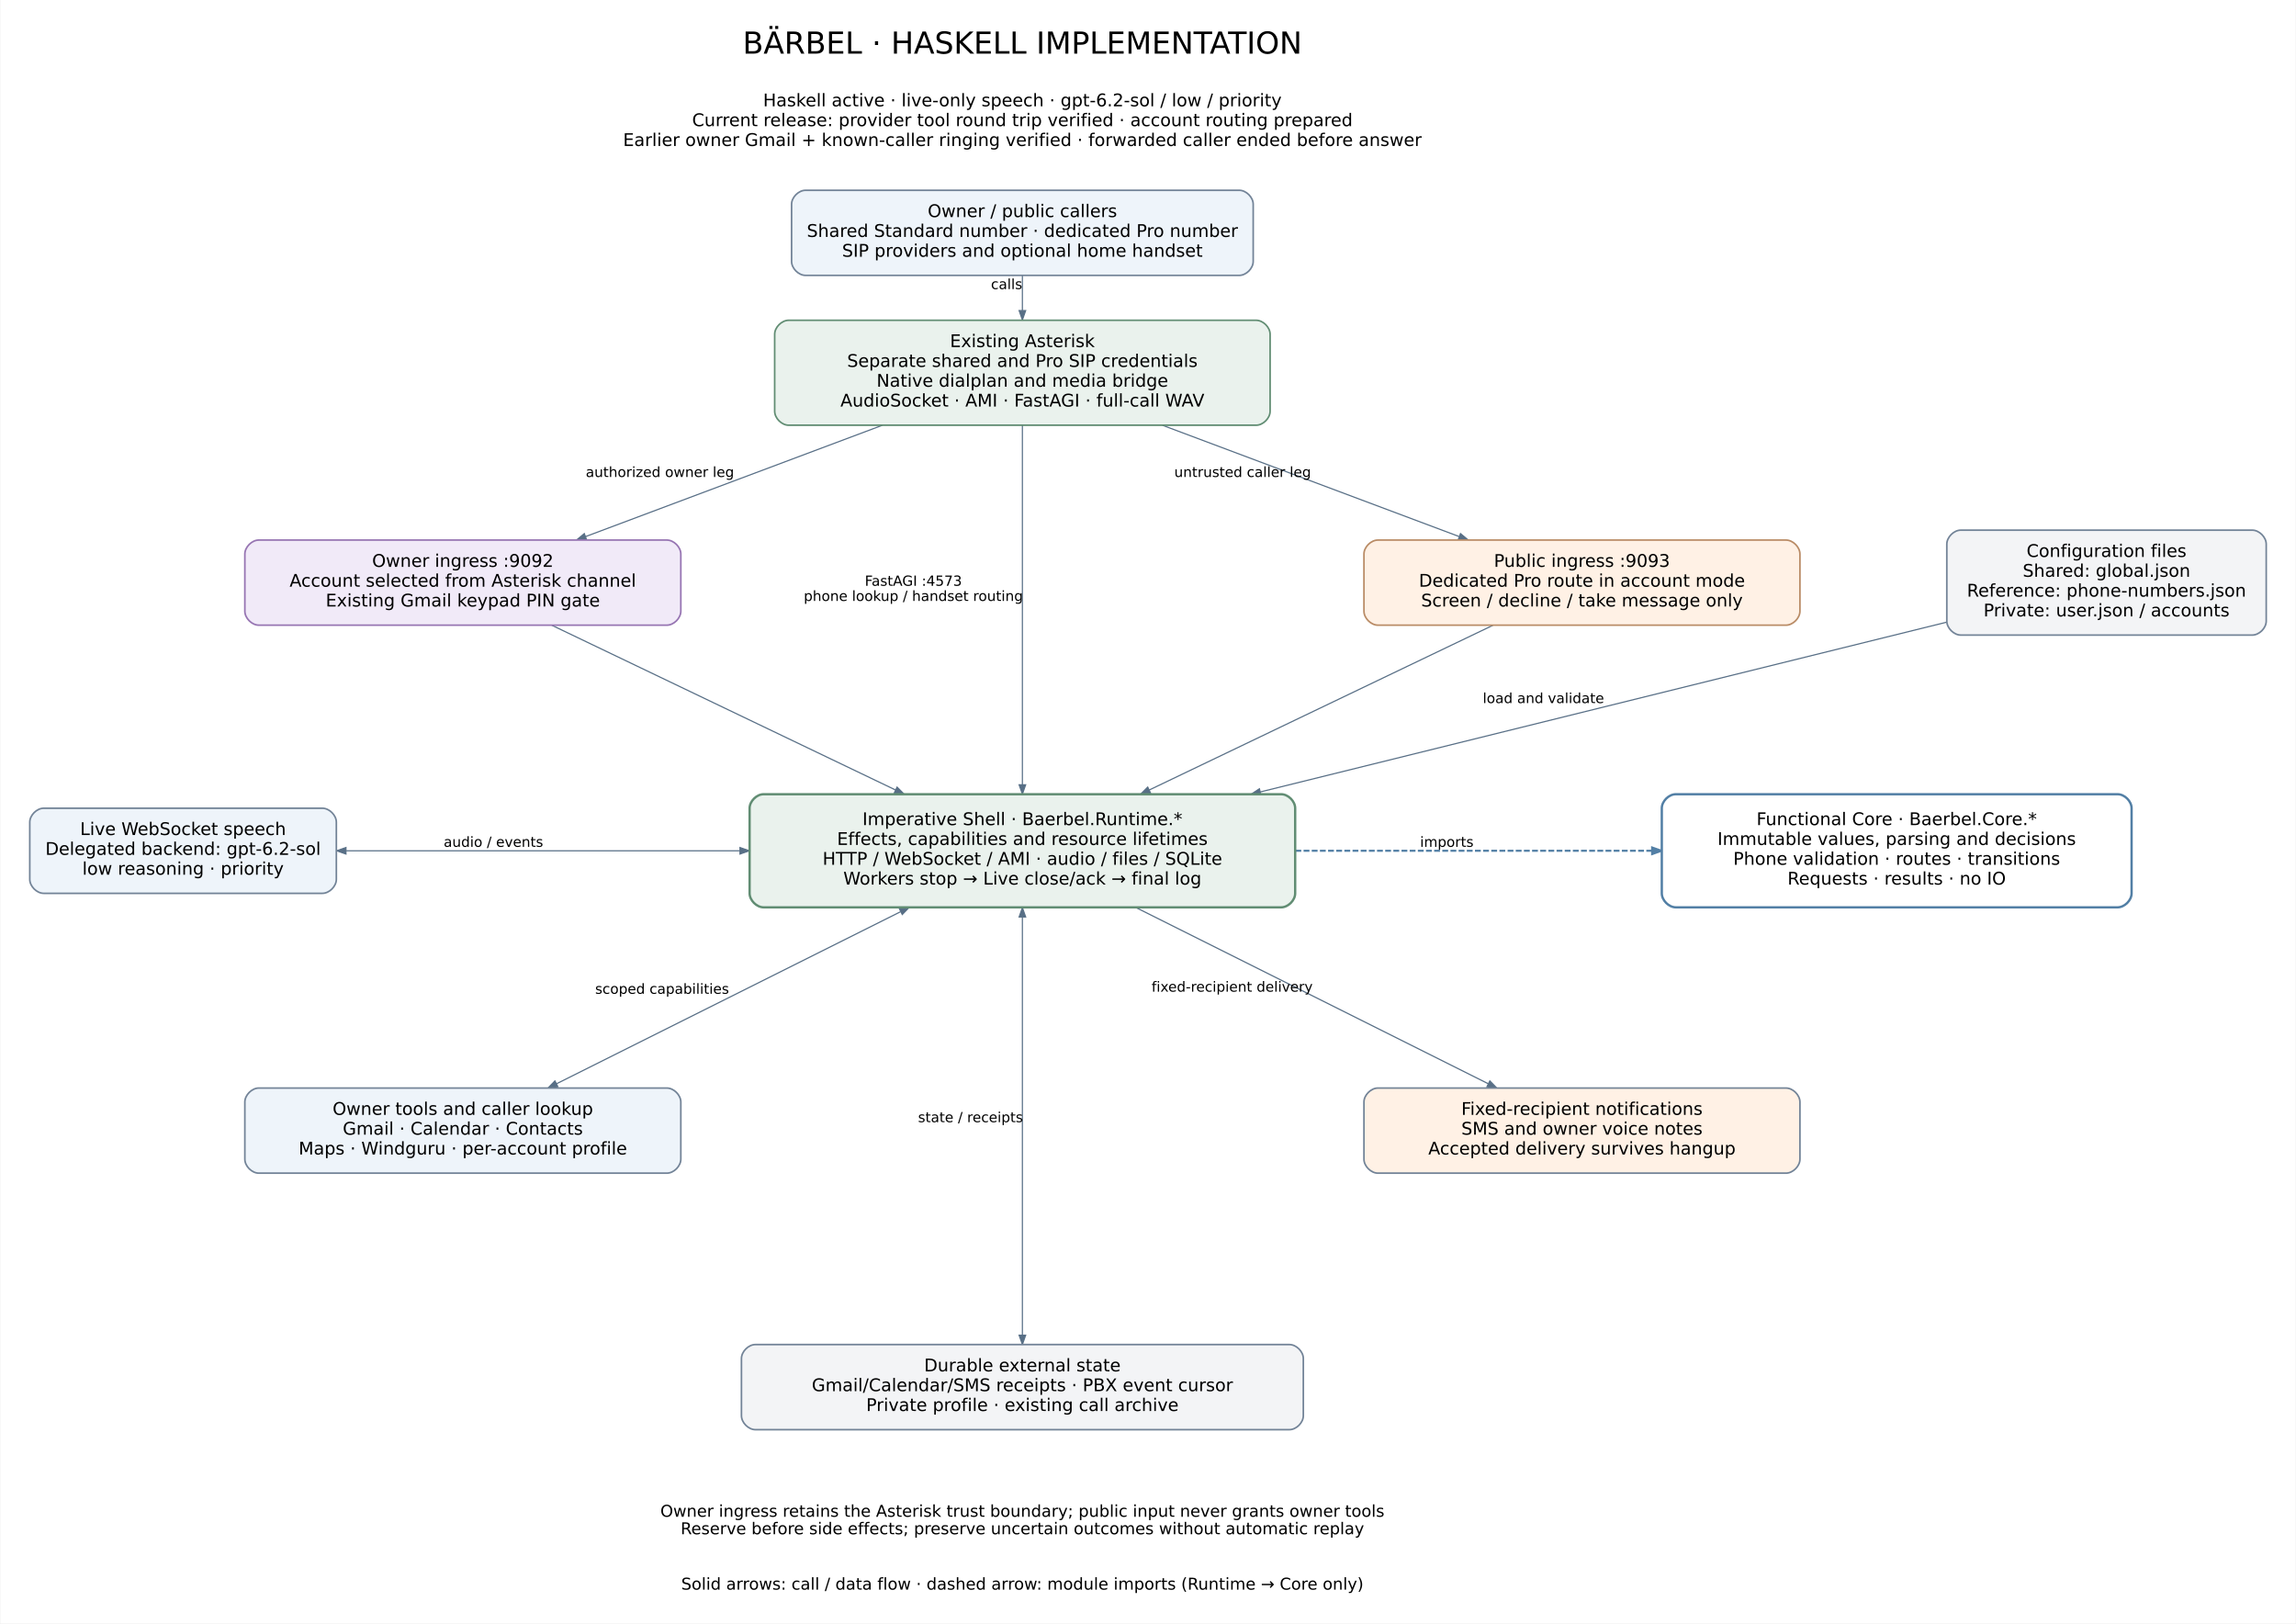
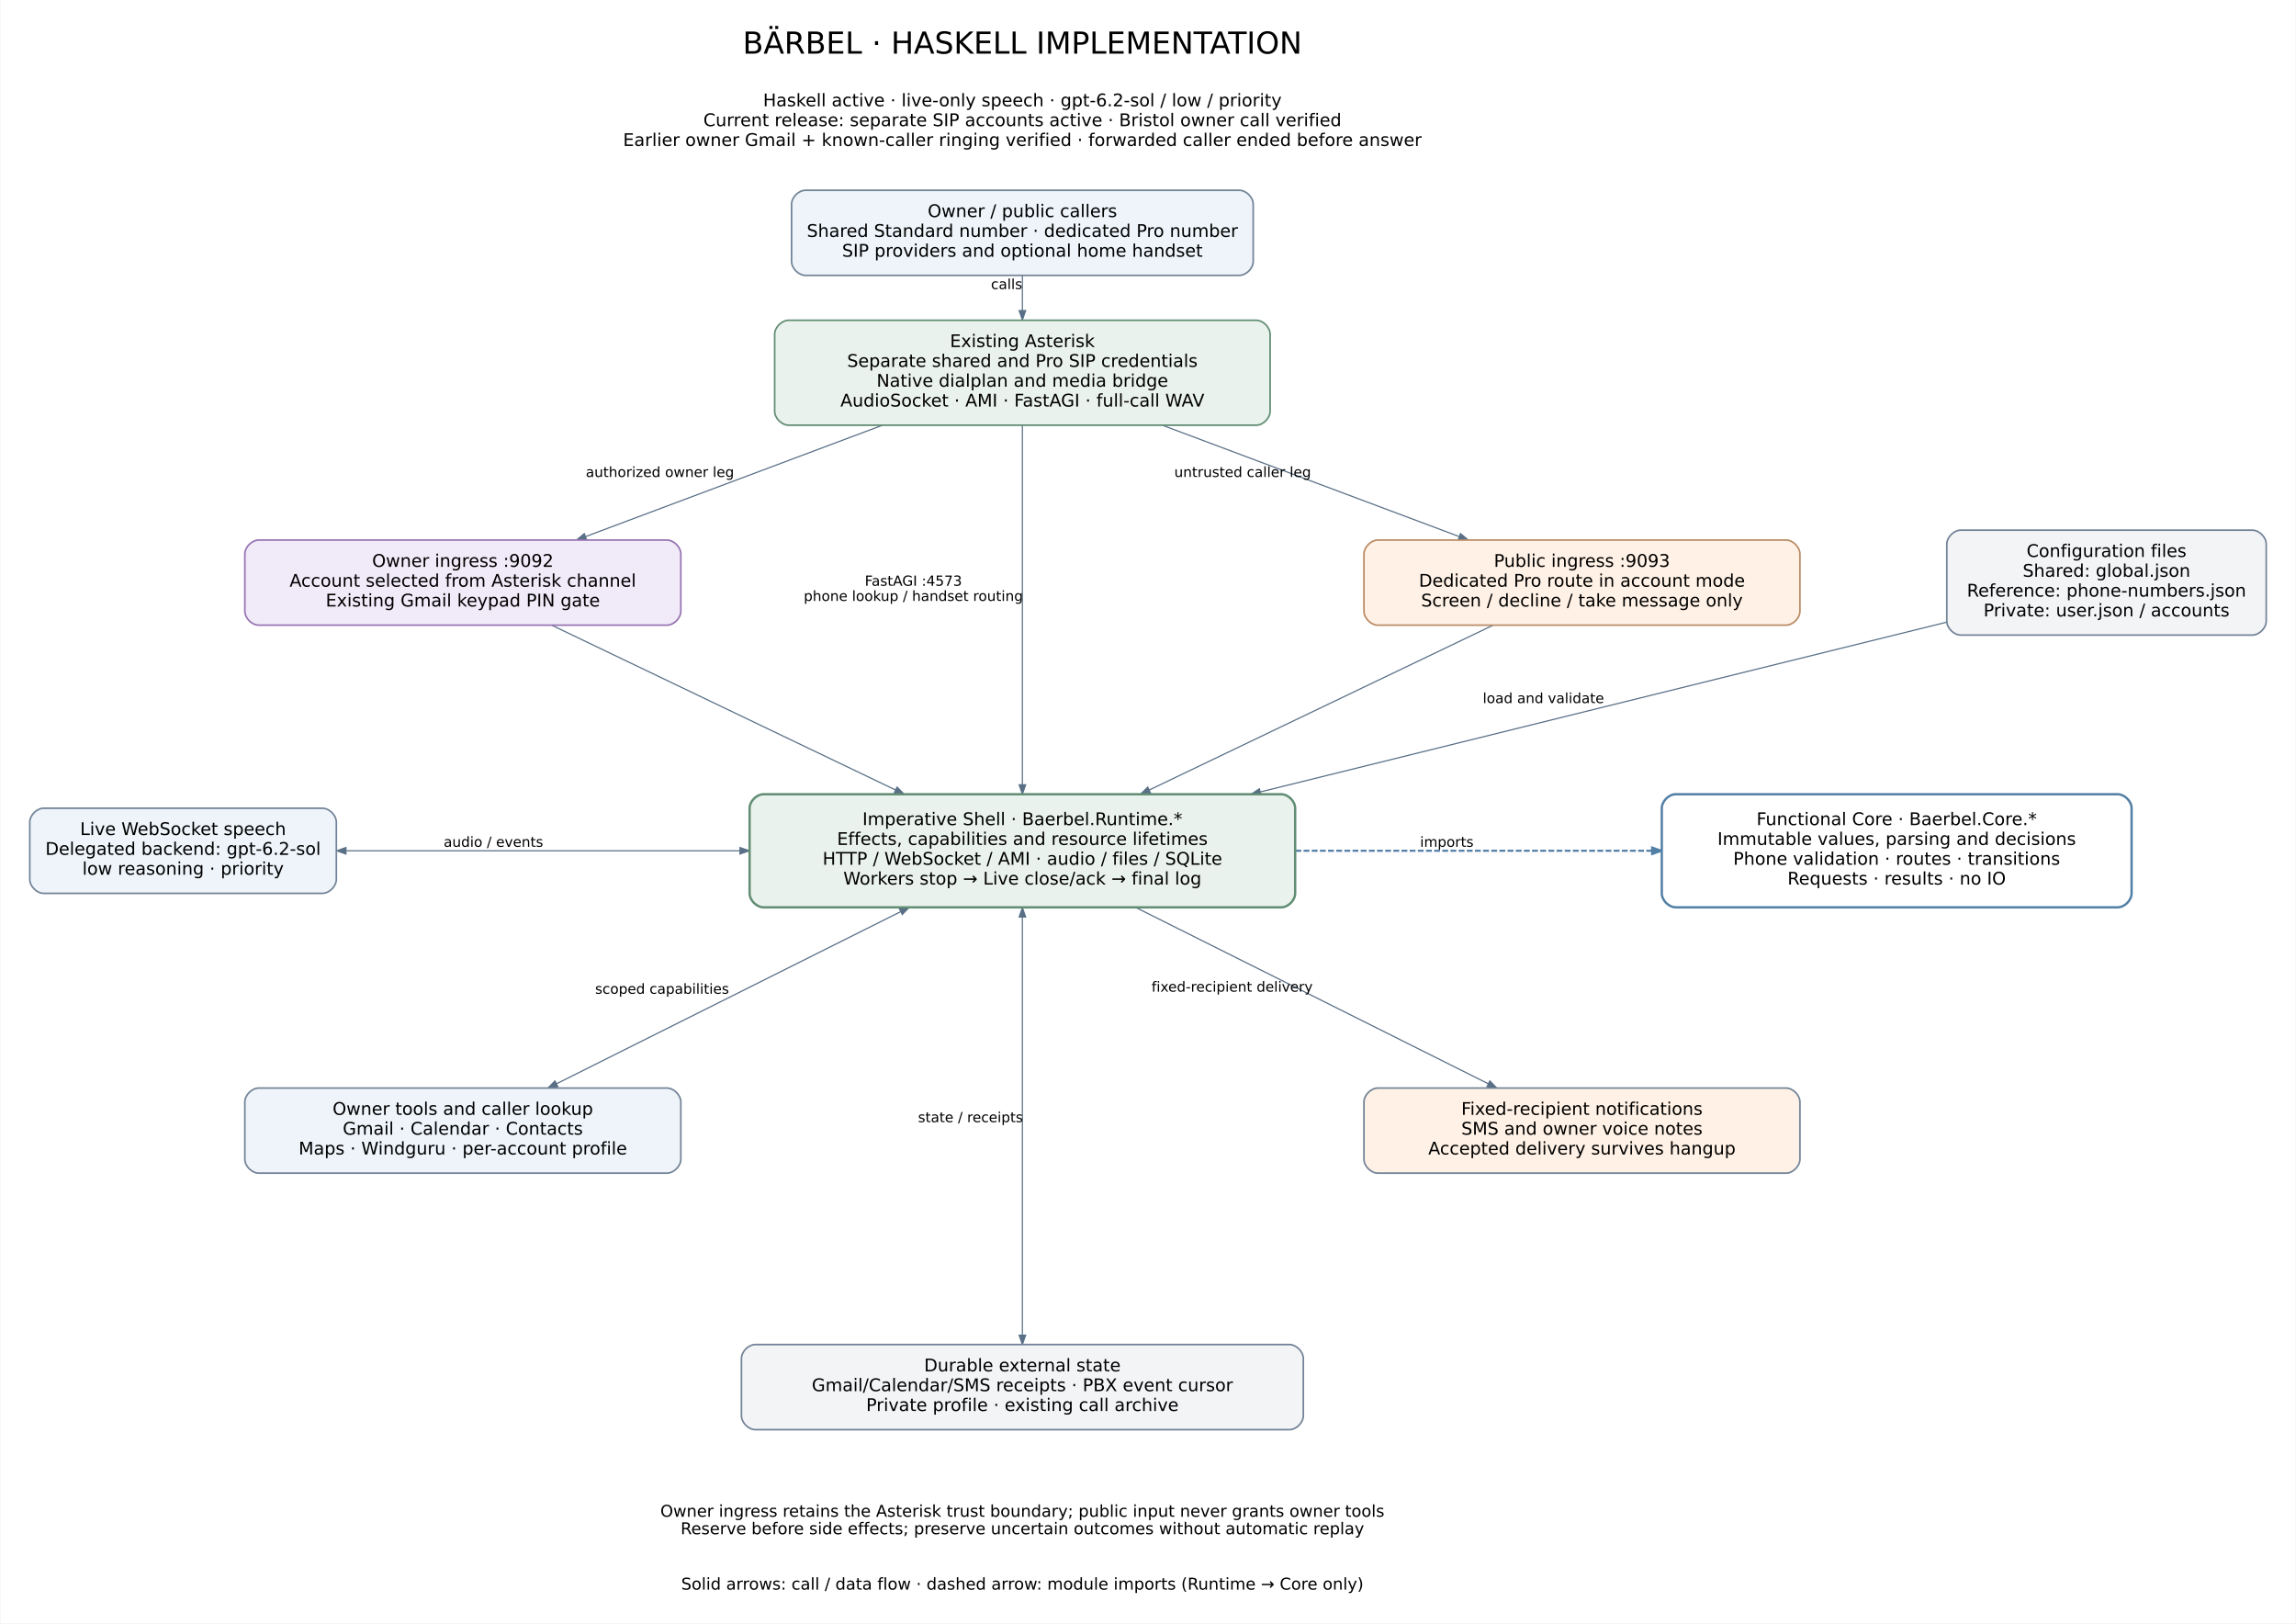
<svg xmlns="http://www.w3.org/2000/svg" width="1969pt" height="1392pt" viewBox="0.00 0.00 1968.90 1392.40">
  <g id="graph0" class="graph" transform="scale(1 1) rotate(0) translate(25.2 1367.2)">
    <polygon fill="#ffffff" stroke="transparent" points="-25.2,25.2 -25.2,-1367.2 1943.7,-1367.2 1943.7,25.2 -25.2,25.2" />
    <g id="edge1" class="edge">
      <path fill="none" stroke="#586f86" d="M851.5,-1130.84C851.5,-1121.38 851.5,-1111 851.5,-1100.87" />
      <polygon fill="#586f86" stroke="#586f86" points="854.3,-1100.83 851.5,-1092.83 848.7,-1100.83 854.3,-1100.83" />
      <text text-anchor="middle" x="838" y="-1119.26" font-family="DejaVu Sans" font-size="12.00">calls</text>
    </g>
    <g id="edge2" class="edge">
      <path fill="none" stroke="#586f86" d="M731.3,-1002.43C653.04,-973.08 551.93,-935.16 476.82,-907" />
      <polygon fill="#586f86" stroke="#586f86" points="477.65,-904.32 469.18,-904.13 475.69,-909.56 477.65,-904.32" />
      <text text-anchor="middle" x="540.56" y="-958.11" font-family="DejaVu Sans" font-size="12.00">authorized owner leg</text>
    </g>
    <g id="edge3" class="edge">
      <path fill="none" stroke="#586f86" d="M971.7,-1002.43C1049.96,-973.08 1151.07,-935.16 1226.18,-907" />
      <polygon fill="#586f86" stroke="#586f86" points="1227.31,-909.56 1233.82,-904.13 1225.35,-904.32 1227.31,-909.56" />
      <text text-anchor="middle" x="1040.44" y="-958.11" font-family="DejaVu Sans" font-size="12.00">untrusted caller leg</text>
    </g>
    <g id="edge4" class="edge">
      <path fill="none" stroke="#586f86" d="M851.5,-1002.45C851.5,-927.33 851.5,-776.64 851.5,-694.34" />
      <polygon fill="#586f86" stroke="#586f86" points="854.3,-694.11 851.5,-686.11 848.7,-694.11 854.3,-694.11" />
      <text text-anchor="middle" x="758" y="-864.8" font-family="DejaVu Sans" font-size="12.00">FastAGI :4573</text>
      <text text-anchor="middle" x="758" y="-851.8" font-family="DejaVu Sans" font-size="12.00">phone lookup / handset routing</text>
    </g>
    <g id="edge5" class="edge">
      <path fill="none" stroke="#586f86" d="M447.82,-830.93C527.4,-792.8 652.84,-732.69 742.77,-689.6" />
      <polygon fill="#586f86" stroke="#586f86" points="743.99,-692.12 749.99,-686.14 741.57,-687.07 743.99,-692.12" />
    </g>
    <g id="edge6" class="edge">
      <path fill="none" stroke="#586f86" d="M1255.18,-830.93C1175.6,-792.8 1050.16,-732.69 960.23,-689.6" />
      <polygon fill="#586f86" stroke="#586f86" points="961.43,-687.07 953.01,-686.14 959.01,-692.12 961.43,-687.07" />
    </g>
    <g id="edge7" class="edge">
      <path fill="none" stroke="#527fa5" stroke-width="1.8" stroke-dasharray="5,2" d="M1085.72,-637.5C1183.55,-637.5 1296.33,-637.5 1391.44,-637.5" />
      <polygon fill="#527fa5" stroke="#527fa5" stroke-width="1.8" points="1391.71,-640.3 1399.71,-637.5 1391.71,-634.7 1391.71,-640.3" />
      <text text-anchor="middle" x="1215.58" y="-640.9" font-family="DejaVu Sans" font-size="12.00">imports</text>
    </g>
    <g id="edge8" class="edge">
      <path fill="none" stroke="#586f86" d="M608.95,-637.5C496.67,-637.5 367.27,-637.5 271.53,-637.5" />
      <polygon fill="#586f86" stroke="#586f86" points="609.24,-640.3 617.24,-637.5 609.24,-634.7 609.24,-640.3" />
      <polygon fill="#586f86" stroke="#586f86" points="271.25,-634.7 263.25,-637.5 271.25,-640.3 271.25,-634.7" />
      <text text-anchor="middle" x="397.74" y="-640.9" font-family="DejaVu Sans" font-size="12.00">audio / events</text>
    </g>
    <g id="edge9" class="edge">
      <path fill="none" stroke="#586f86" d="M747.03,-585.26C658.31,-540.9 532.84,-478.17 451.81,-437.66" />
      <polygon fill="#586f86" stroke="#586f86" points="745.96,-587.86 754.36,-588.93 748.46,-582.85 745.96,-587.86" />
      <polygon fill="#586f86" stroke="#586f86" points="453.01,-435.12 444.6,-434.05 450.5,-440.13 453.01,-435.12" />
      <text text-anchor="middle" x="542.42" y="-514.86" font-family="DejaVu Sans" font-size="12.00">scoped capabilities</text>
    </g>
    <g id="edge10" class="edge">
      <path fill="none" stroke="#586f86" d="M948.64,-588.93C1037.67,-544.41 1167.96,-479.27 1251.24,-437.63" />
      <polygon fill="#586f86" stroke="#586f86" points="1252.5,-440.13 1258.4,-434.05 1249.99,-435.12 1252.5,-440.13" />
      <text text-anchor="middle" x="1031.44" y="-516.68" font-family="DejaVu Sans" font-size="12.00">fixed-recipient delivery</text>
    </g>
    <g id="edge11" class="edge">
      <path fill="none" stroke="#586f86" d="M851.5,-580.58C851.5,-487.86 851.5,-306.14 851.5,-222.09" />
      <polygon fill="#586f86" stroke="#586f86" points="848.7,-580.71 851.5,-588.71 854.3,-580.71 848.7,-580.71" />
      <polygon fill="#586f86" stroke="#586f86" points="854.3,-222.03 851.5,-214.03 848.7,-222.03 854.3,-222.03" />
      <text text-anchor="middle" x="807" y="-404.73" font-family="DejaVu Sans" font-size="12.00">state / receipts</text>
    </g>
    <g id="edge12" class="edge">
      <path fill="none" stroke="#586f86" d="M1644.28,-833.56C1488.94,-795.15 1234.32,-732.18 1055.65,-687.99" />
      <polygon fill="#586f86" stroke="#586f86" points="1056.17,-685.23 1047.73,-686.03 1054.83,-690.67 1056.17,-685.23" />
      <text text-anchor="middle" x="1298.46" y="-764.18" font-family="DejaVu Sans" font-size="12.00">load and validate</text>
    </g>
    <g id="node1" class="node">
      <text text-anchor="middle" x="851.5" y="-1321.2" font-family="DejaVu Sans" font-size="26.00">BÄRBEL · HASKELL IMPLEMENTATION</text>
    </g>
    <g id="node2" class="node">
      <text text-anchor="middle" x="851.5" y="-1276" font-family="DejaVu Sans" font-size="15.00">Haskell active · live-only speech · gpt-6.2-sol / low / priority</text>
-       <text text-anchor="middle" x="851.5" y="-1259" font-family="DejaVu Sans" font-size="15.00">Current release: provider tool round trip verified · account routing prepared</text>
+       <text text-anchor="middle" x="851.5" y="-1259" font-family="DejaVu Sans" font-size="15.00">Current release: separate SIP accounts active · Bristol owner call verified</text>
      <text text-anchor="middle" x="851.5" y="-1242" font-family="DejaVu Sans" font-size="15.00">Earlier owner Gmail + known-caller ringing verified · forwarded caller ended before answer</text>
    </g>
    <g id="node3" class="node">
      <path fill="#eef4fa" stroke="#728397" stroke-width="1.4" d="M1037.5,-1204C1037.5,-1204 665.5,-1204 665.5,-1204 659.5,-1204 653.5,-1198 653.5,-1192 653.5,-1192 653.5,-1143 653.5,-1143 653.5,-1137 659.5,-1131 665.5,-1131 665.5,-1131 1037.5,-1131 1037.5,-1131 1043.5,-1131 1049.5,-1137 1049.5,-1143 1049.5,-1143 1049.5,-1192 1049.5,-1192 1049.5,-1198 1043.5,-1204 1037.5,-1204" />
      <text text-anchor="middle" x="851.5" y="-1181" font-family="DejaVu Sans" font-size="15.00">Owner / public callers</text>
      <text text-anchor="middle" x="851.5" y="-1164" font-family="DejaVu Sans" font-size="15.00">Shared Standard number · dedicated Pro number</text>
      <text text-anchor="middle" x="851.5" y="-1147" font-family="DejaVu Sans" font-size="15.00">SIP providers and optional home handset</text>
    </g>
    <g id="node4" class="node">
      <path fill="#eaf2ed" stroke="#618d73" stroke-width="1.4" d="M1052,-1092.5C1052,-1092.5 651,-1092.5 651,-1092.5 645,-1092.5 639,-1086.5 639,-1080.5 639,-1080.5 639,-1014.5 639,-1014.5 639,-1008.5 645,-1002.5 651,-1002.5 651,-1002.5 1052,-1002.5 1052,-1002.5 1058,-1002.5 1064,-1008.5 1064,-1014.5 1064,-1014.5 1064,-1080.5 1064,-1080.5 1064,-1086.5 1058,-1092.5 1052,-1092.5" />
      <text text-anchor="middle" x="851.5" y="-1069.5" font-family="DejaVu Sans" font-size="15.00">Existing Asterisk</text>
      <text text-anchor="middle" x="851.5" y="-1052.5" font-family="DejaVu Sans" font-size="15.00">Separate shared and Pro SIP credentials</text>
      <text text-anchor="middle" x="851.5" y="-1035.5" font-family="DejaVu Sans" font-size="15.00">Native dialplan and media bridge</text>
      <text text-anchor="middle" x="851.5" y="-1018.5" font-family="DejaVu Sans" font-size="15.00">AudioSocket · AMI · FastAGI · full-call WAV</text>
    </g>
    <g id="node5" class="node">
      <path fill="#f1eaf8" stroke="#9674b2" stroke-width="1.4" d="M546.5,-904C546.5,-904 196.5,-904 196.5,-904 190.5,-904 184.5,-898 184.5,-892 184.5,-892 184.5,-843 184.5,-843 184.5,-837 190.5,-831 196.5,-831 196.5,-831 546.5,-831 546.5,-831 552.5,-831 558.5,-837 558.5,-843 558.5,-843 558.5,-892 558.5,-892 558.5,-898 552.5,-904 546.5,-904" />
      <text text-anchor="middle" x="371.5" y="-881" font-family="DejaVu Sans" font-size="15.00">Owner ingress :9092</text>
      <text text-anchor="middle" x="371.5" y="-864" font-family="DejaVu Sans" font-size="15.00">Account selected from Asterisk channel</text>
      <text text-anchor="middle" x="371.5" y="-847" font-family="DejaVu Sans" font-size="15.00">Existing Gmail keypad PIN gate</text>
    </g>
    <g id="node6" class="node">
      <path fill="#fff1e5" stroke="#b98b65" stroke-width="1.4" d="M1506.5,-904C1506.5,-904 1156.5,-904 1156.5,-904 1150.5,-904 1144.5,-898 1144.5,-892 1144.5,-892 1144.5,-843 1144.5,-843 1144.5,-837 1150.5,-831 1156.5,-831 1156.5,-831 1506.5,-831 1506.5,-831 1512.5,-831 1518.5,-837 1518.5,-843 1518.5,-843 1518.5,-892 1518.5,-892 1518.5,-898 1512.5,-904 1506.5,-904" />
      <text text-anchor="middle" x="1331.5" y="-881" font-family="DejaVu Sans" font-size="15.00">Public ingress :9093</text>
      <text text-anchor="middle" x="1331.5" y="-864" font-family="DejaVu Sans" font-size="15.00">Dedicated Pro route in account mode</text>
      <text text-anchor="middle" x="1331.5" y="-847" font-family="DejaVu Sans" font-size="15.00">Screen / decline / take message only</text>
    </g>
    <g id="node7" class="node">
      <path fill="#eaf2ed" stroke="#618d73" stroke-width="2" d="M1073.5,-686C1073.5,-686 629.5,-686 629.5,-686 623.5,-686 617.5,-680 617.5,-674 617.5,-674 617.5,-601 617.5,-601 617.5,-595 623.5,-589 629.5,-589 629.5,-589 1073.5,-589 1073.5,-589 1079.5,-589 1085.5,-595 1085.5,-601 1085.5,-601 1085.5,-674 1085.5,-674 1085.5,-680 1079.5,-686 1073.5,-686" />
      <text text-anchor="middle" x="851.5" y="-659.5" font-family="DejaVu Sans" font-size="15.00">Imperative Shell · Baerbel.Runtime.*</text>
      <text text-anchor="middle" x="851.5" y="-642.5" font-family="DejaVu Sans" font-size="15.00">Effects, capabilities and resource lifetimes</text>
      <text text-anchor="middle" x="851.5" y="-625.5" font-family="DejaVu Sans" font-size="15.00">HTTP / WebSocket / AMI · audio / files / SQLite</text>
      <text text-anchor="middle" x="851.5" y="-608.5" font-family="DejaVu Sans" font-size="15.00">Workers stop → Live close/ack → final log</text>
    </g>
    <g id="node8" class="node">
      <path fill="#ffffff" stroke="#527fa5" stroke-width="2" d="M1791,-686C1791,-686 1412,-686 1412,-686 1406,-686 1400,-680 1400,-674 1400,-674 1400,-601 1400,-601 1400,-595 1406,-589 1412,-589 1412,-589 1791,-589 1791,-589 1797,-589 1803,-595 1803,-601 1803,-601 1803,-674 1803,-674 1803,-680 1797,-686 1791,-686" />
      <text text-anchor="middle" x="1601.5" y="-659.5" font-family="DejaVu Sans" font-size="15.00">Functional Core · Baerbel.Core.*</text>
      <text text-anchor="middle" x="1601.5" y="-642.5" font-family="DejaVu Sans" font-size="15.00">Immutable values, parsing and decisions</text>
      <text text-anchor="middle" x="1601.5" y="-625.5" font-family="DejaVu Sans" font-size="15.00">Phone validation · routes · transitions</text>
      <text text-anchor="middle" x="1601.5" y="-608.5" font-family="DejaVu Sans" font-size="15.00">Requests · results · no IO</text>
    </g>
    <g id="node9" class="node">
      <path fill="#eef4fa" stroke="#728397" stroke-width="1.4" d="M251,-674C251,-674 12,-674 12,-674 6,-674 0,-668 0,-662 0,-662 0,-613 0,-613 0,-607 6,-601 12,-601 12,-601 251,-601 251,-601 257,-601 263,-607 263,-613 263,-613 263,-662 263,-662 263,-668 257,-674 251,-674" />
      <text text-anchor="middle" x="131.5" y="-651" font-family="DejaVu Sans" font-size="15.00">Live WebSocket speech</text>
      <text text-anchor="middle" x="131.5" y="-634" font-family="DejaVu Sans" font-size="15.00">Delegated backend: gpt-6.2-sol</text>
      <text text-anchor="middle" x="131.5" y="-617" font-family="DejaVu Sans" font-size="15.00">low reasoning · priority</text>
    </g>
    <g id="node10" class="node">
      <path fill="#eef4fa" stroke="#728397" stroke-width="1.4" d="M546.5,-434C546.5,-434 196.5,-434 196.5,-434 190.5,-434 184.5,-428 184.5,-422 184.5,-422 184.5,-373 184.5,-373 184.5,-367 190.5,-361 196.5,-361 196.5,-361 546.5,-361 546.5,-361 552.5,-361 558.5,-367 558.5,-373 558.5,-373 558.5,-422 558.5,-422 558.5,-428 552.5,-434 546.5,-434" />
      <text text-anchor="middle" x="371.5" y="-411" font-family="DejaVu Sans" font-size="15.00">Owner tools and caller lookup</text>
      <text text-anchor="middle" x="371.5" y="-394" font-family="DejaVu Sans" font-size="15.00">Gmail · Calendar · Contacts</text>
      <text text-anchor="middle" x="371.5" y="-377" font-family="DejaVu Sans" font-size="15.00">Maps · Windguru · per-account profile</text>
    </g>
    <g id="node11" class="node">
      <path fill="#fff1e5" stroke="#728397" stroke-width="1.4" d="M1506.5,-434C1506.5,-434 1156.5,-434 1156.5,-434 1150.5,-434 1144.5,-428 1144.5,-422 1144.5,-422 1144.5,-373 1144.5,-373 1144.5,-367 1150.5,-361 1156.5,-361 1156.5,-361 1506.5,-361 1506.5,-361 1512.5,-361 1518.5,-367 1518.5,-373 1518.5,-373 1518.5,-422 1518.5,-422 1518.5,-428 1512.5,-434 1506.5,-434" />
      <text text-anchor="middle" x="1331.5" y="-411" font-family="DejaVu Sans" font-size="15.00">Fixed-recipient notifications</text>
      <text text-anchor="middle" x="1331.5" y="-394" font-family="DejaVu Sans" font-size="15.00">SMS and owner voice notes</text>
      <text text-anchor="middle" x="1331.5" y="-377" font-family="DejaVu Sans" font-size="15.00">Accepted delivery survives hangup</text>
    </g>
    <g id="node12" class="node">
      <path fill="#f3f4f6" stroke="#728397" stroke-width="1.4" d="M1080.5,-214C1080.5,-214 622.5,-214 622.5,-214 616.5,-214 610.5,-208 610.5,-202 610.5,-202 610.5,-153 610.5,-153 610.5,-147 616.5,-141 622.5,-141 622.5,-141 1080.5,-141 1080.5,-141 1086.5,-141 1092.5,-147 1092.5,-153 1092.5,-153 1092.5,-202 1092.5,-202 1092.5,-208 1086.5,-214 1080.5,-214" />
      <text text-anchor="middle" x="851.5" y="-191" font-family="DejaVu Sans" font-size="15.00">Durable external state</text>
      <text text-anchor="middle" x="851.5" y="-174" font-family="DejaVu Sans" font-size="15.00">Gmail/Calendar/SMS receipts · PBX event cursor</text>
      <text text-anchor="middle" x="851.5" y="-157" font-family="DejaVu Sans" font-size="15.00">Private profile · existing call archive</text>
    </g>
    <g id="node13" class="node">
      <path fill="#f3f4f6" stroke="#728397" stroke-width="1.4" d="M1906.5,-912.5C1906.5,-912.5 1656.5,-912.5 1656.5,-912.5 1650.5,-912.5 1644.5,-906.5 1644.5,-900.5 1644.5,-900.5 1644.5,-834.5 1644.5,-834.5 1644.5,-828.5 1650.5,-822.5 1656.5,-822.5 1656.5,-822.5 1906.5,-822.5 1906.5,-822.5 1912.5,-822.5 1918.5,-828.5 1918.5,-834.5 1918.5,-834.5 1918.5,-900.5 1918.5,-900.5 1918.5,-906.5 1912.5,-912.5 1906.5,-912.5" />
      <text text-anchor="middle" x="1781.5" y="-889.5" font-family="DejaVu Sans" font-size="15.00">Configuration files</text>
      <text text-anchor="middle" x="1781.5" y="-872.5" font-family="DejaVu Sans" font-size="15.00">Shared: global.json</text>
      <text text-anchor="middle" x="1781.5" y="-855.5" font-family="DejaVu Sans" font-size="15.00">Reference: phone-numbers.json</text>
      <text text-anchor="middle" x="1781.5" y="-838.5" font-family="DejaVu Sans" font-size="15.00">Private: user.json / accounts</text>
    </g>
    <g id="node14" class="node">
      <text text-anchor="middle" x="851.5" y="-66.3" font-family="DejaVu Sans" font-size="14.00">Owner ingress retains the Asterisk trust boundary; public input never grants owner tools</text>
      <text text-anchor="middle" x="851.5" y="-51.3" font-family="DejaVu Sans" font-size="14.00">Reserve before side effects; preserve uncertain outcomes without automatic replay</text>
    </g>
    <g id="node15" class="node">
      <text text-anchor="middle" x="851.5" y="-3.8" font-family="DejaVu Sans" font-size="14.00">Solid arrows: call / data flow · dashed arrow: module imports (Runtime → Core only)</text>
    </g>
  </g>
</svg>
